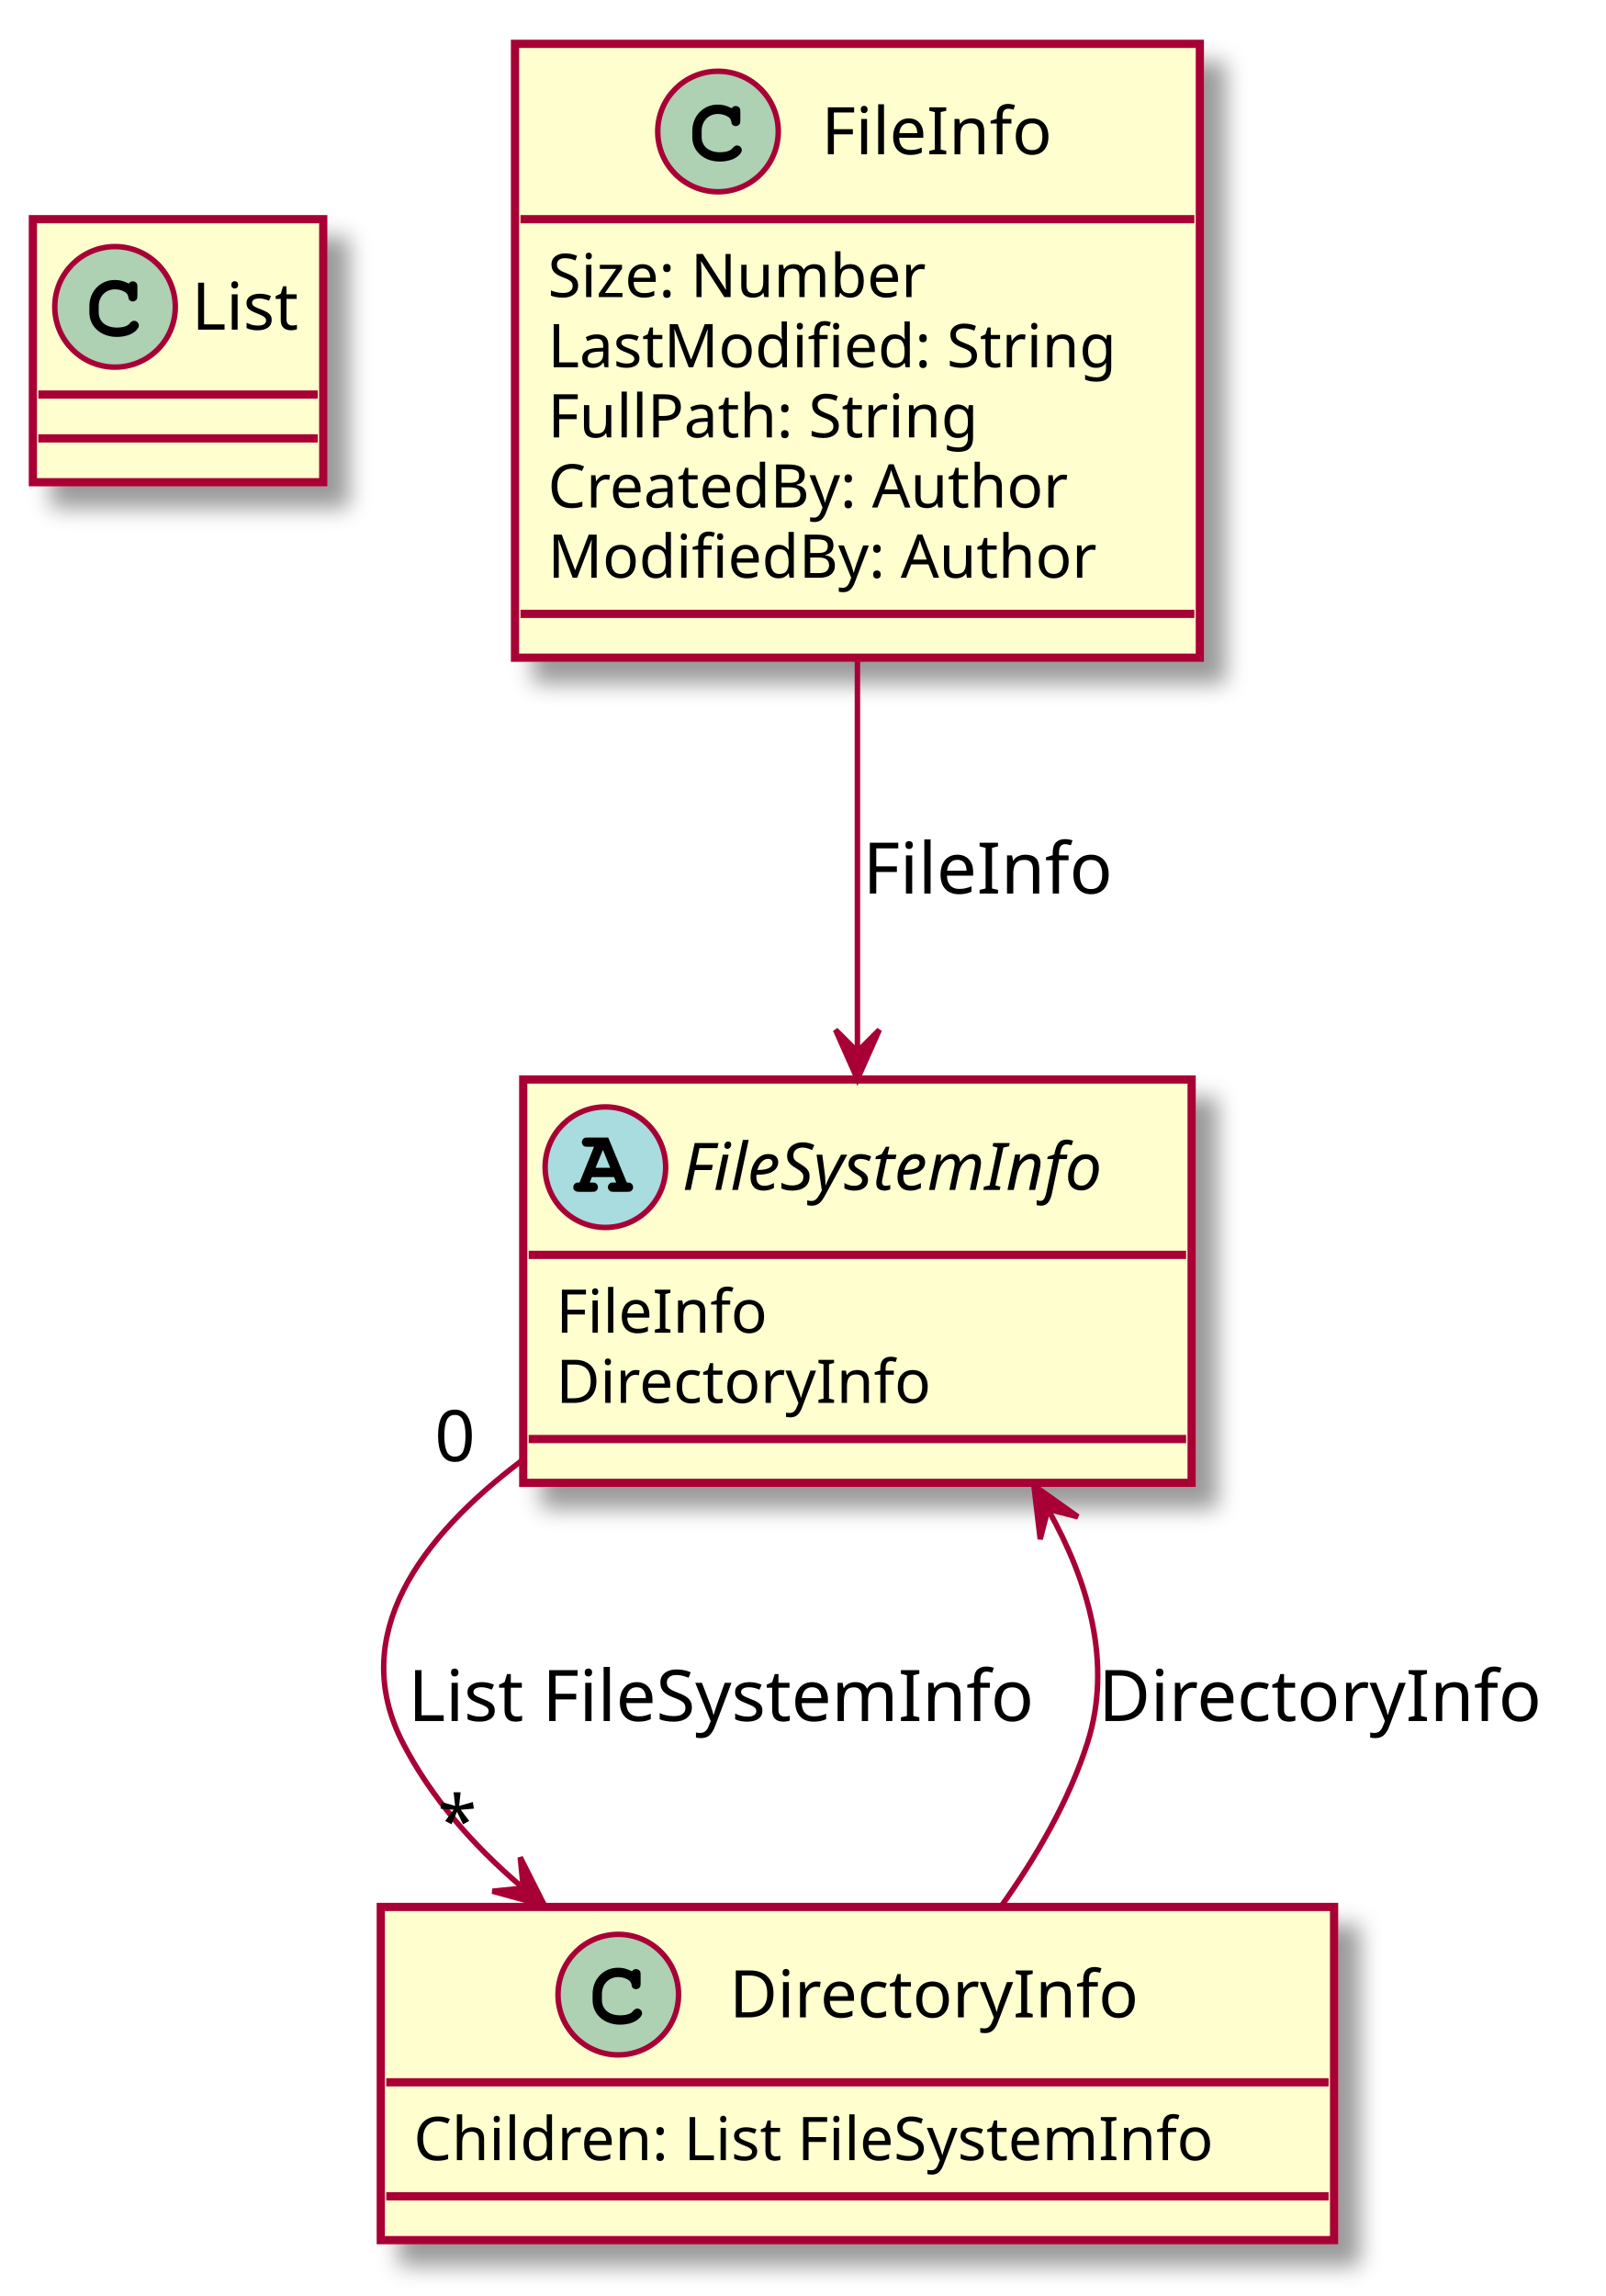
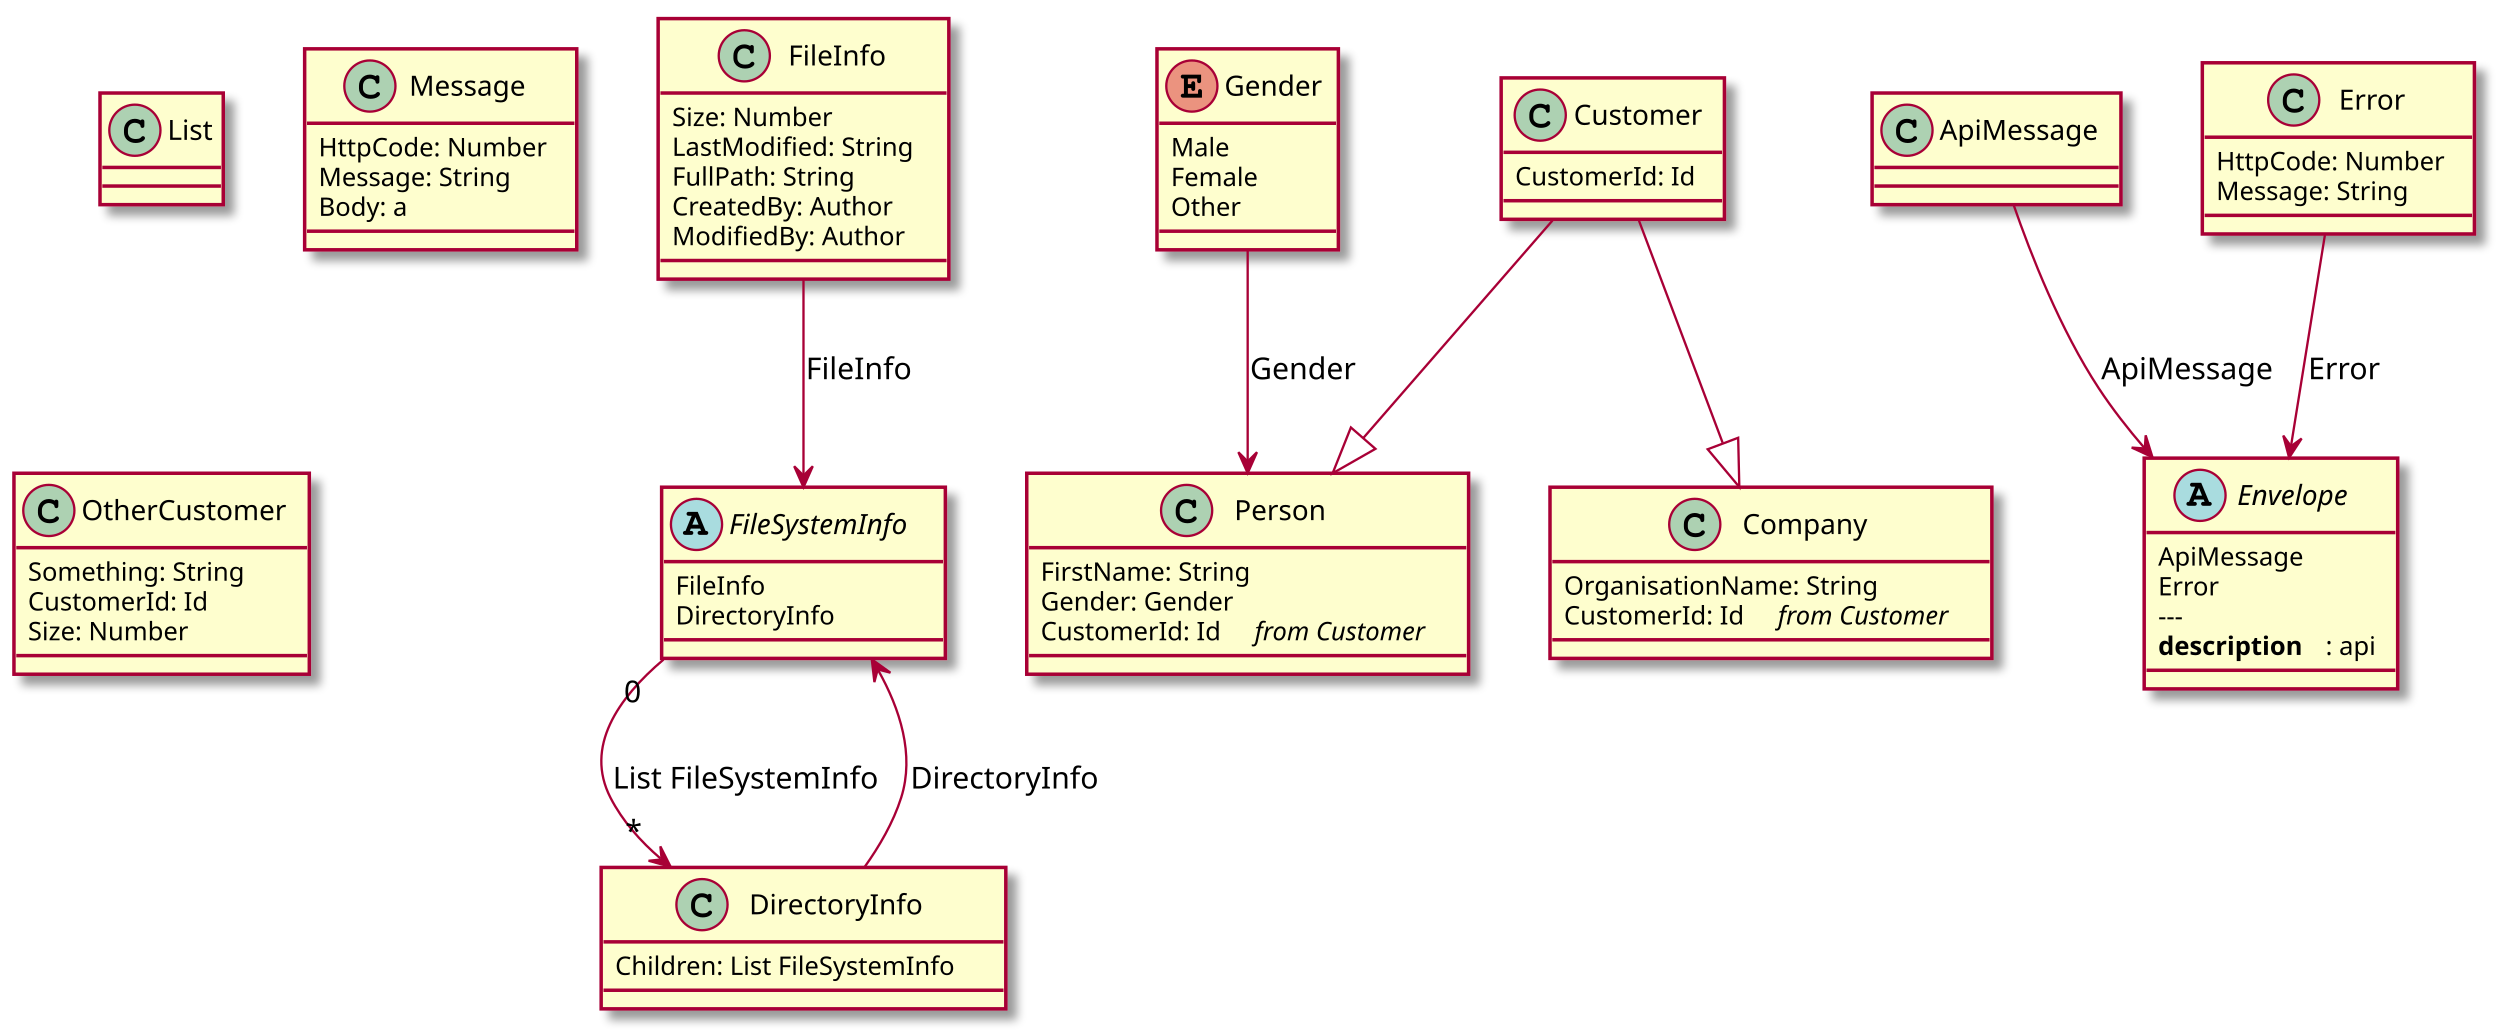
- <svg xmlns="http://www.w3.org/2000/svg" contentScriptType="application/ecmascript" contentStyleType="text/css" height="419px" preserveAspectRatio="none" style="width:293px;height:419px;" version="1.1" viewBox="0 0 293 419" width="293px" zoomAndPan="magnify">
+ <svg xmlns="http://www.w3.org/2000/svg" contentScriptType="application/ecmascript" contentStyleType="text/css" height="444px" preserveAspectRatio="none" style="width:1075px;height:444px;" version="1.1" viewBox="0 0 1075 444" width="1075px" zoomAndPan="magnify">
  <defs>
-     <filter height="300%" id="f5tby7v6to3h" width="300%" x="-1" y="-1">
+     <filter height="300%" id="f1mt93a7vrveo7" width="300%" x="-1" y="-1">
      <feGaussianBlur result="blurOut" stdDeviation="2.0" />
      <feColorMatrix in="blurOut" result="blurOut2" type="matrix" values="0 0 0 0 0 0 0 0 0 0 0 0 0 0 0 0 0 0 .4 0" />
      <feOffset dx="4.0" dy="4.0" in="blurOut2" result="blurOut3" />
      <feBlend in="SourceGraphic" in2="blurOut3" mode="normal" />
    </filter>
  </defs>
  <g>
-     <rect fill="#FEFECE" filter="url(#f5tby7v6to3h)" height="48" id="List" style="stroke: #A80036; stroke-width: 1.5;" width="53" x="6" y="40" />
-     <ellipse cx="21" cy="56" fill="#ADD1B2" rx="11" ry="11" style="stroke: #A80036; stroke-width: 1.0;" />
-     <path d="M23.344,51.672 L23.516,51.75 C23.734,51.438 23.938,51.344 24.234,51.344 C24.531,51.344 24.812,51.484 24.969,51.75 C25.062,51.906 25.078,52.031 25.078,52.469 L25.078,53.891 C25.078,54.312 25.047,54.5 24.938,54.656 C24.766,54.875 24.5,55.016 24.234,55.016 C24.016,55.016 23.781,54.906 23.641,54.766 C23.5,54.641 23.469,54.516 23.406,54.109 C23.312,53.703 23.141,53.484 22.656,53.203 C22.188,52.953 21.578,52.797 21,52.797 C19.266,52.797 18.016,54.109 18.016,55.891 L18.016,56.984 C18.016,58.688 19.312,59.781 21.359,59.781 C22.125,59.781 22.812,59.656 23.234,59.391 C23.422,59.297 23.422,59.297 23.875,58.812 C24.062,58.625 24.266,58.547 24.484,58.547 C24.953,58.547 25.344,58.938 25.344,59.391 C25.344,59.781 25.016,60.234 24.438,60.641 C23.688,61.188 22.531,61.484 21.312,61.484 C18.422,61.484 16.312,59.594 16.312,57.016 L16.312,55.891 C16.312,53.172 18.312,51.094 20.938,51.094 C21.812,51.094 22.406,51.234 23.344,51.672 Z " />
-     <text fill="#000000" font-family="sans-serif" font-size="12" lengthAdjust="spacingAndGlyphs" textLength="21" x="35" y="60.154">List</text>
-     <line style="stroke: #A80036; stroke-width: 1.5;" x1="7" x2="58" y1="72" y2="72" />
-     <line style="stroke: #A80036; stroke-width: 1.5;" x1="7" x2="58" y1="80" y2="80" />
-     <rect fill="#FEFECE" filter="url(#f5tby7v6to3h)" height="112.023" id="FileInfo" style="stroke: #A80036; stroke-width: 1.5;" width="125" x="94" y="8" />
-     <ellipse cx="131.05" cy="24" fill="#ADD1B2" rx="11" ry="11" style="stroke: #A80036; stroke-width: 1.0;" />
-     <path d="M133.394,19.672 L133.566,19.75 C133.784,19.438 133.988,19.344 134.284,19.344 C134.581,19.344 134.863,19.484 135.019,19.75 C135.113,19.906 135.128,20.031 135.128,20.469 L135.128,21.891 C135.128,22.312 135.097,22.5 134.988,22.656 C134.816,22.875 134.55,23.016 134.284,23.016 C134.066,23.016 133.831,22.906 133.691,22.766 C133.55,22.641 133.519,22.516 133.456,22.109 C133.363,21.703 133.191,21.484 132.706,21.203 C132.238,20.953 131.628,20.797 131.05,20.797 C129.316,20.797 128.066,22.109 128.066,23.891 L128.066,24.984 C128.066,26.688 129.363,27.781 131.409,27.781 C132.175,27.781 132.863,27.656 133.284,27.391 C133.472,27.297 133.472,27.297 133.925,26.812 C134.113,26.625 134.316,26.547 134.534,26.547 C135.003,26.547 135.394,26.938 135.394,27.391 C135.394,27.781 135.066,28.234 134.488,28.641 C133.738,29.188 132.581,29.484 131.363,29.484 C128.472,29.484 126.362,27.594 126.362,25.016 L126.362,23.891 C126.362,21.172 128.363,19.094 130.988,19.094 C131.863,19.094 132.456,19.234 133.394,19.672 Z " />
-     <text fill="#000000" font-family="sans-serif" font-size="12" lengthAdjust="spacingAndGlyphs" textLength="44" x="149.95" y="28.154">FileInfo</text>
-     <line style="stroke: #A80036; stroke-width: 1.5;" x1="95" x2="218" y1="40" y2="40" />
-     <text fill="#000000" font-family="sans-serif" font-size="11" lengthAdjust="spacingAndGlyphs" textLength="76" x="100" y="54.21">Size: Number</text>
-     <text fill="#000000" font-family="sans-serif" font-size="11" lengthAdjust="spacingAndGlyphs" textLength="113" x="100" y="67.015">LastModified: String</text>
-     <text fill="#000000" font-family="sans-serif" font-size="11" lengthAdjust="spacingAndGlyphs" textLength="86" x="100" y="79.82">FullPath: String</text>
-     <text fill="#000000" font-family="sans-serif" font-size="11" lengthAdjust="spacingAndGlyphs" textLength="104" x="100" y="92.624">CreatedBy: Author</text>
-     <text fill="#000000" font-family="sans-serif" font-size="11" lengthAdjust="spacingAndGlyphs" textLength="106" x="100" y="105.429">ModifiedBy: Author</text>
-     <line style="stroke: #A80036; stroke-width: 1.5;" x1="95" x2="218" y1="112.023" y2="112.023" />
-     <rect fill="#FEFECE" filter="url(#f5tby7v6to3h)" height="60.805" id="DirectoryInfo" style="stroke: #A80036; stroke-width: 1.5;" width="174" x="69.5" y="348" />
-     <ellipse cx="112.85" cy="364" fill="#ADD1B2" rx="11" ry="11" style="stroke: #A80036; stroke-width: 1.0;" />
-     <path d="M115.194,359.672 L115.366,359.75 C115.584,359.438 115.787,359.344 116.084,359.344 C116.381,359.344 116.662,359.484 116.819,359.75 C116.912,359.906 116.928,360.031 116.928,360.469 L116.928,361.891 C116.928,362.312 116.897,362.5 116.787,362.656 C116.616,362.875 116.35,363.016 116.084,363.016 C115.866,363.016 115.631,362.906 115.491,362.766 C115.35,362.641 115.319,362.516 115.256,362.109 C115.162,361.703 114.991,361.484 114.506,361.203 C114.037,360.953 113.428,360.797 112.85,360.797 C111.116,360.797 109.866,362.109 109.866,363.891 L109.866,364.984 C109.866,366.688 111.162,367.781 113.209,367.781 C113.975,367.781 114.662,367.656 115.084,367.391 C115.272,367.297 115.272,367.297 115.725,366.812 C115.912,366.625 116.116,366.547 116.334,366.547 C116.803,366.547 117.194,366.938 117.194,367.391 C117.194,367.781 116.866,368.234 116.287,368.641 C115.537,369.188 114.381,369.484 113.162,369.484 C110.272,369.484 108.162,367.594 108.162,365.016 L108.162,363.891 C108.162,361.172 110.162,359.094 112.787,359.094 C113.662,359.094 114.256,359.234 115.194,359.672 Z " />
-     <text fill="#000000" font-family="sans-serif" font-size="12" lengthAdjust="spacingAndGlyphs" textLength="79" x="133.15" y="368.154">DirectoryInfo</text>
-     <line style="stroke: #A80036; stroke-width: 1.5;" x1="70.5" x2="242.5" y1="380" y2="380" />
-     <text fill="#000000" font-family="sans-serif" font-size="11" lengthAdjust="spacingAndGlyphs" textLength="162" x="75.5" y="394.21">Children: List FileSystemInfo</text>
-     <line style="stroke: #A80036; stroke-width: 1.5;" x1="70.5" x2="242.5" y1="400.805" y2="400.805" />
-     <rect fill="#FEFECE" filter="url(#f5tby7v6to3h)" height="73.609" id="FileSystemInfo" style="stroke: #A80036; stroke-width: 1.5;" width="122" x="95.5" y="197" />
-     <ellipse cx="110.5" cy="213" fill="#A9DCDF" rx="11" ry="11" style="stroke: #A80036; stroke-width: 1.0;" />
-     <path d="M112.078,214.812 L108.031,214.812 L107.641,215.797 L108.031,215.797 C108.484,215.797 108.625,215.828 108.797,215.953 C109.016,216.125 109.141,216.375 109.141,216.656 C109.141,216.938 109,217.234 108.734,217.375 C108.609,217.469 108.391,217.5 108.031,217.5 L105.766,217.5 C105.016,217.5 104.641,217.219 104.641,216.656 C104.641,216.359 104.797,216.078 105.047,215.922 C105.203,215.812 105.359,215.797 105.781,215.797 L108.422,209.281 L107.344,209.281 C106.906,209.281 106.734,209.25 106.562,209.141 C106.344,208.969 106.203,208.719 106.203,208.438 C106.203,208.156 106.359,207.875 106.609,207.703 C106.766,207.609 106.891,207.594 107.344,207.594 L111.016,207.594 L114.406,215.797 C114.875,215.797 115.031,215.828 115.203,215.969 C115.422,216.125 115.562,216.375 115.562,216.656 C115.562,216.938 115.406,217.234 115.156,217.375 C115.016,217.469 114.797,217.5 114.438,217.5 L112.078,217.5 C111.656,217.5 111.453,217.453 111.312,217.328 C111.094,217.172 110.953,216.922 110.953,216.656 C110.953,216.359 111.109,216.078 111.359,215.922 C111.516,215.812 111.625,215.797 112.078,215.797 L112.469,215.797 Z M111.375,213.109 L110.047,209.844 L108.703,213.109 Z " />
-     <text fill="#000000" font-family="sans-serif" font-size="12" font-style="italic" lengthAdjust="spacingAndGlyphs" textLength="90" x="124.5" y="217.154">FileSystemInfo</text>
-     <line style="stroke: #A80036; stroke-width: 1.5;" x1="96.5" x2="216.5" y1="229" y2="229" />
-     <text fill="#000000" font-family="sans-serif" font-size="11" lengthAdjust="spacingAndGlyphs" textLength="40" x="101.5" y="243.21">FileInfo</text>
-     <text fill="#000000" font-family="sans-serif" font-size="11" lengthAdjust="spacingAndGlyphs" textLength="72" x="101.5" y="256.015">DirectoryInfo</text>
-     <line style="stroke: #A80036; stroke-width: 1.5;" x1="96.5" x2="216.5" y1="262.609" y2="262.609" />
-     <path d="M95.272,266.517 C76.647,280.591 63.446,298.422 73.5,318 C78.651,328.03 86.364,336.748 95.049,344.188 " fill="none" id="FileSystemInfo-DirectoryInfo" style="stroke: #A80036; stroke-width: 1.0;" />
-     <polygon fill="#A80036" points="99.384,347.738,94.955,338.941,95.516,344.57,89.887,345.13,99.384,347.738" style="stroke: #A80036; stroke-width: 1.0;" />
-     <text fill="#000000" font-family="sans-serif" font-size="13" lengthAdjust="spacingAndGlyphs" textLength="119" x="74.5" y="314.067">List FileSystemInfo</text>
-     <text fill="#000000" font-family="sans-serif" font-size="13" lengthAdjust="spacingAndGlyphs" textLength="8" x="79.322" y="266.665">0</text>
-     <text fill="#000000" font-family="sans-serif" font-size="13" lengthAdjust="spacingAndGlyphs" textLength="7" x="79.882" y="336.947">*</text>
-     <path d="M182.674,347.961 C189.119,338.95 195.134,328.606 198.5,318 C203.065,303.617 198.702,288.677 191.321,275.501 " fill="none" id="DirectoryInfo-FileSystemInfo" style="stroke: #A80036; stroke-width: 1.0;" />
-     <polygon fill="#A80036" points="188.711,271.104,189.866,280.885,191.263,275.403,196.745,276.801,188.711,271.104" style="stroke: #A80036; stroke-width: 1.0;" />
-     <text fill="#000000" font-family="sans-serif" font-size="13" lengthAdjust="spacingAndGlyphs" textLength="81" x="200.5" y="314.067">DirectoryInfo</text>
-     <path d="M156.5,120.009 C156.5,143.398 156.5,170.204 156.5,191.836 " fill="none" id="FileInfo-FileSystemInfo" style="stroke: #A80036; stroke-width: 1.0;" />
-     <polygon fill="#A80036" points="156.5,196.934,160.5,187.934,156.5,191.934,152.5,187.934,156.5,196.934" style="stroke: #A80036; stroke-width: 1.0;" />
-     <text fill="#000000" font-family="sans-serif" font-size="13" lengthAdjust="spacingAndGlyphs" textLength="44" x="157.5" y="163.067">FileInfo</text>
+     <rect fill="#FEFECE" filter="url(#f1mt93a7vrveo7)" height="48" id="List" style="stroke: #A80036; stroke-width: 1.5;" width="53" x="43" y="40" />
+     <ellipse cx="58" cy="56" fill="#ADD1B2" rx="11" ry="11" style="stroke: #A80036; stroke-width: 1.0;" />
+     <path d="M60.344,51.672 L60.516,51.75 C60.734,51.438 60.938,51.344 61.234,51.344 C61.531,51.344 61.812,51.484 61.969,51.75 C62.062,51.906 62.078,52.031 62.078,52.469 L62.078,53.891 C62.078,54.312 62.047,54.5 61.938,54.656 C61.766,54.875 61.5,55.016 61.234,55.016 C61.016,55.016 60.781,54.906 60.641,54.766 C60.5,54.641 60.469,54.516 60.406,54.109 C60.312,53.703 60.141,53.484 59.656,53.203 C59.188,52.953 58.578,52.797 58,52.797 C56.266,52.797 55.016,54.109 55.016,55.891 L55.016,56.984 C55.016,58.688 56.312,59.781 58.359,59.781 C59.125,59.781 59.812,59.656 60.234,59.391 C60.422,59.297 60.422,59.297 60.875,58.812 C61.062,58.625 61.266,58.547 61.484,58.547 C61.953,58.547 62.344,58.938 62.344,59.391 C62.344,59.781 62.016,60.234 61.438,60.641 C60.688,61.188 59.531,61.484 58.312,61.484 C55.422,61.484 53.312,59.594 53.312,57.016 L53.312,55.891 C53.312,53.172 55.312,51.094 57.938,51.094 C58.812,51.094 59.406,51.234 60.344,51.672 Z " />
+     <text fill="#000000" font-family="sans-serif" font-size="12" lengthAdjust="spacingAndGlyphs" textLength="21" x="72" y="60.154">List</text>
+     <line style="stroke: #A80036; stroke-width: 1.5;" x1="44" x2="95" y1="72" y2="72" />
+     <line style="stroke: #A80036; stroke-width: 1.5;" x1="44" x2="95" y1="80" y2="80" />
+     <rect fill="#FEFECE" filter="url(#f1mt93a7vrveo7)" height="112.023" id="FileInfo" style="stroke: #A80036; stroke-width: 1.5;" width="125" x="283" y="8" />
+     <ellipse cx="320.05" cy="24" fill="#ADD1B2" rx="11" ry="11" style="stroke: #A80036; stroke-width: 1.0;" />
+     <path d="M322.394,19.672 L322.566,19.75 C322.784,19.438 322.988,19.344 323.284,19.344 C323.581,19.344 323.863,19.484 324.019,19.75 C324.113,19.906 324.128,20.031 324.128,20.469 L324.128,21.891 C324.128,22.312 324.097,22.5 323.988,22.656 C323.816,22.875 323.55,23.016 323.284,23.016 C323.066,23.016 322.831,22.906 322.691,22.766 C322.55,22.641 322.519,22.516 322.456,22.109 C322.363,21.703 322.191,21.484 321.706,21.203 C321.238,20.953 320.628,20.797 320.05,20.797 C318.316,20.797 317.066,22.109 317.066,23.891 L317.066,24.984 C317.066,26.688 318.363,27.781 320.409,27.781 C321.175,27.781 321.863,27.656 322.284,27.391 C322.472,27.297 322.472,27.297 322.925,26.812 C323.113,26.625 323.316,26.547 323.534,26.547 C324.003,26.547 324.394,26.938 324.394,27.391 C324.394,27.781 324.066,28.234 323.488,28.641 C322.738,29.188 321.581,29.484 320.363,29.484 C317.472,29.484 315.363,27.594 315.363,25.016 L315.363,23.891 C315.363,21.172 317.363,19.094 319.988,19.094 C320.863,19.094 321.456,19.234 322.394,19.672 Z " />
+     <text fill="#000000" font-family="sans-serif" font-size="12" lengthAdjust="spacingAndGlyphs" textLength="44" x="338.95" y="28.154">FileInfo</text>
+     <line style="stroke: #A80036; stroke-width: 1.5;" x1="284" x2="407" y1="40" y2="40" />
+     <text fill="#000000" font-family="sans-serif" font-size="11" lengthAdjust="spacingAndGlyphs" textLength="76" x="289" y="54.21">Size: Number</text>
+     <text fill="#000000" font-family="sans-serif" font-size="11" lengthAdjust="spacingAndGlyphs" textLength="113" x="289" y="67.015">LastModified: String</text>
+     <text fill="#000000" font-family="sans-serif" font-size="11" lengthAdjust="spacingAndGlyphs" textLength="86" x="289" y="79.82">FullPath: String</text>
+     <text fill="#000000" font-family="sans-serif" font-size="11" lengthAdjust="spacingAndGlyphs" textLength="104" x="289" y="92.624">CreatedBy: Author</text>
+     <text fill="#000000" font-family="sans-serif" font-size="11" lengthAdjust="spacingAndGlyphs" textLength="106" x="289" y="105.429">ModifiedBy: Author</text>
+     <line style="stroke: #A80036; stroke-width: 1.5;" x1="284" x2="407" y1="112.023" y2="112.023" />
+     <rect fill="#FEFECE" filter="url(#f1mt93a7vrveo7)" height="60.805" id="DirectoryInfo" style="stroke: #A80036; stroke-width: 1.5;" width="174" x="258.5" y="373" />
+     <ellipse cx="301.85" cy="389" fill="#ADD1B2" rx="11" ry="11" style="stroke: #A80036; stroke-width: 1.0;" />
+     <path d="M304.194,384.672 L304.366,384.75 C304.584,384.438 304.788,384.344 305.084,384.344 C305.381,384.344 305.663,384.484 305.819,384.75 C305.913,384.906 305.928,385.031 305.928,385.469 L305.928,386.891 C305.928,387.312 305.897,387.5 305.788,387.656 C305.616,387.875 305.35,388.016 305.084,388.016 C304.866,388.016 304.631,387.906 304.491,387.766 C304.35,387.641 304.319,387.516 304.256,387.109 C304.163,386.703 303.991,386.484 303.506,386.203 C303.038,385.953 302.428,385.797 301.85,385.797 C300.116,385.797 298.866,387.109 298.866,388.891 L298.866,389.984 C298.866,391.688 300.163,392.781 302.209,392.781 C302.975,392.781 303.663,392.656 304.084,392.391 C304.272,392.297 304.272,392.297 304.725,391.812 C304.913,391.625 305.116,391.547 305.334,391.547 C305.803,391.547 306.194,391.938 306.194,392.391 C306.194,392.781 305.866,393.234 305.288,393.641 C304.538,394.188 303.381,394.484 302.163,394.484 C299.272,394.484 297.163,392.594 297.163,390.016 L297.163,388.891 C297.163,386.172 299.163,384.094 301.788,384.094 C302.663,384.094 303.256,384.234 304.194,384.672 Z " />
+     <text fill="#000000" font-family="sans-serif" font-size="12" lengthAdjust="spacingAndGlyphs" textLength="79" x="322.15" y="393.154">DirectoryInfo</text>
+     <line style="stroke: #A80036; stroke-width: 1.5;" x1="259.5" x2="431.5" y1="405" y2="405" />
+     <text fill="#000000" font-family="sans-serif" font-size="11" lengthAdjust="spacingAndGlyphs" textLength="162" x="264.5" y="419.21">Children: List FileSystemInfo</text>
+     <line style="stroke: #A80036; stroke-width: 1.5;" x1="259.5" x2="431.5" y1="425.805" y2="425.805" />
+     <rect fill="#FEFECE" filter="url(#f1mt93a7vrveo7)" height="73.609" id="FileSystemInfo" style="stroke: #A80036; stroke-width: 1.5;" width="122" x="284.5" y="209.5" />
+     <ellipse cx="299.5" cy="225.5" fill="#A9DCDF" rx="11" ry="11" style="stroke: #A80036; stroke-width: 1.0;" />
+     <path d="M301.078,227.312 L297.031,227.312 L296.641,228.297 L297.031,228.297 C297.484,228.297 297.625,228.328 297.797,228.453 C298.016,228.625 298.141,228.875 298.141,229.156 C298.141,229.438 298,229.734 297.734,229.875 C297.609,229.969 297.391,230 297.031,230 L294.766,230 C294.016,230 293.641,229.719 293.641,229.156 C293.641,228.859 293.797,228.578 294.047,228.422 C294.203,228.312 294.359,228.297 294.781,228.297 L297.422,221.781 L296.344,221.781 C295.906,221.781 295.734,221.75 295.562,221.641 C295.344,221.469 295.203,221.219 295.203,220.938 C295.203,220.656 295.359,220.375 295.609,220.203 C295.766,220.109 295.891,220.094 296.344,220.094 L300.016,220.094 L303.406,228.297 C303.875,228.297 304.031,228.328 304.203,228.469 C304.422,228.625 304.562,228.875 304.562,229.156 C304.562,229.438 304.406,229.734 304.156,229.875 C304.016,229.969 303.797,230 303.438,230 L301.078,230 C300.656,230 300.453,229.953 300.312,229.828 C300.094,229.672 299.953,229.422 299.953,229.156 C299.953,228.859 300.109,228.578 300.359,228.422 C300.516,228.312 300.625,228.297 301.078,228.297 L301.469,228.297 Z M300.375,225.609 L299.047,222.344 L297.703,225.609 Z " />
+     <text fill="#000000" font-family="sans-serif" font-size="12" font-style="italic" lengthAdjust="spacingAndGlyphs" textLength="90" x="313.5" y="229.654">FileSystemInfo</text>
+     <line style="stroke: #A80036; stroke-width: 1.5;" x1="285.5" x2="405.5" y1="241.5" y2="241.5" />
+     <text fill="#000000" font-family="sans-serif" font-size="11" lengthAdjust="spacingAndGlyphs" textLength="40" x="290.5" y="255.71">FileInfo</text>
+     <text fill="#000000" font-family="sans-serif" font-size="11" lengthAdjust="spacingAndGlyphs" textLength="72" x="290.5" y="268.515">DirectoryInfo</text>
+     <line style="stroke: #A80036; stroke-width: 1.5;" x1="285.5" x2="405.5" y1="275.109" y2="275.109" />
+     <rect fill="#FEFECE" filter="url(#f1mt93a7vrveo7)" height="86.414" id="Gender" style="stroke: #A80036; stroke-width: 1.5;" width="78" x="497.5" y="21" />
+     <ellipse cx="512.5" cy="37" fill="#EB937F" rx="11" ry="11" style="stroke: #A80036; stroke-width: 1.0;" />
+     <path d="M510.797,37.875 L510.797,40.297 L515.156,40.297 L515.156,39.422 C515.156,38.938 515.188,38.797 515.297,38.641 C515.469,38.391 515.734,38.281 516,38.281 C516.281,38.281 516.562,38.438 516.734,38.688 C516.812,38.844 516.844,38.984 516.844,39.422 L516.844,42 L508.844,42 C508.453,42 508.219,41.953 508.078,41.828 C507.859,41.672 507.719,41.422 507.719,41.156 C507.719,40.859 507.875,40.594 508.125,40.422 C508.281,40.312 508.438,40.297 508.844,40.297 L509.094,40.297 L509.094,33.781 L508.844,33.781 C508.422,33.781 508.234,33.75 508.078,33.641 C507.859,33.469 507.719,33.219 507.719,32.938 C507.719,32.656 507.875,32.359 508.125,32.203 C508.281,32.109 508.406,32.094 508.844,32.094 L516.469,32.094 L516.469,34.641 C516.469,35.109 516.438,35.25 516.328,35.422 C516.156,35.641 515.891,35.781 515.625,35.781 C515.344,35.781 515.062,35.625 514.891,35.375 C514.812,35.219 514.781,35.047 514.781,34.641 L514.781,33.781 L510.797,33.781 L510.797,36.188 L512.25,36.188 L512.25,36.062 C512.25,35.609 512.281,35.453 512.391,35.281 C512.562,35.062 512.828,34.922 513.078,34.922 C513.531,34.922 513.844,35.234 513.906,35.703 C513.922,35.859 513.922,35.906 513.922,36.062 L513.922,37.984 C513.922,38.438 513.891,38.594 513.766,38.75 C513.609,38.969 513.344,39.109 513.094,39.109 C512.797,39.109 512.516,38.953 512.359,38.703 C512.281,38.547 512.25,38.391 512.25,37.984 L512.25,37.875 Z " />
+     <text fill="#000000" font-family="sans-serif" font-size="12" lengthAdjust="spacingAndGlyphs" textLength="46" x="526.5" y="41.154">Gender</text>
+     <line style="stroke: #A80036; stroke-width: 1.5;" x1="498.5" x2="574.5" y1="53" y2="53" />
+     <text fill="#000000" font-family="sans-serif" font-size="11" lengthAdjust="spacingAndGlyphs" textLength="26" x="503.5" y="67.21">Male</text>
+     <text fill="#000000" font-family="sans-serif" font-size="11" lengthAdjust="spacingAndGlyphs" textLength="41" x="503.5" y="80.015">Female</text>
+     <text fill="#000000" font-family="sans-serif" font-size="11" lengthAdjust="spacingAndGlyphs" textLength="32" x="503.5" y="92.82">Other</text>
+     <line style="stroke: #A80036; stroke-width: 1.5;" x1="498.5" x2="574.5" y1="99.414" y2="99.414" />
+     <rect fill="#FEFECE" filter="url(#f1mt93a7vrveo7)" height="86.414" id="Person" style="stroke: #A80036; stroke-width: 1.5;" width="190" x="441.5" y="203.5" />
+     <ellipse cx="510.25" cy="219.5" fill="#ADD1B2" rx="11" ry="11" style="stroke: #A80036; stroke-width: 1.0;" />
+     <path d="M512.594,215.172 L512.766,215.25 C512.984,214.938 513.188,214.844 513.484,214.844 C513.781,214.844 514.062,214.984 514.219,215.25 C514.312,215.406 514.328,215.531 514.328,215.969 L514.328,217.391 C514.328,217.812 514.297,218 514.188,218.156 C514.016,218.375 513.75,218.516 513.484,218.516 C513.266,218.516 513.031,218.406 512.891,218.266 C512.75,218.141 512.719,218.016 512.656,217.609 C512.562,217.203 512.391,216.984 511.906,216.703 C511.438,216.453 510.828,216.297 510.25,216.297 C508.516,216.297 507.266,217.609 507.266,219.391 L507.266,220.484 C507.266,222.188 508.562,223.281 510.609,223.281 C511.375,223.281 512.062,223.156 512.484,222.891 C512.672,222.797 512.672,222.797 513.125,222.312 C513.312,222.125 513.516,222.047 513.734,222.047 C514.203,222.047 514.594,222.438 514.594,222.891 C514.594,223.281 514.266,223.734 513.688,224.141 C512.938,224.688 511.781,224.984 510.562,224.984 C507.672,224.984 505.562,223.094 505.562,220.516 L505.562,219.391 C505.562,216.672 507.562,214.594 510.188,214.594 C511.062,214.594 511.656,214.734 512.594,215.172 Z " />
+     <text fill="#000000" font-family="sans-serif" font-size="12" lengthAdjust="spacingAndGlyphs" textLength="44" x="530.75" y="223.654">Person</text>
+     <line style="stroke: #A80036; stroke-width: 1.5;" x1="442.5" x2="630.5" y1="235.5" y2="235.5" />
+     <text fill="#000000" font-family="sans-serif" font-size="11" lengthAdjust="spacingAndGlyphs" textLength="100" x="447.5" y="249.71">FirstName: String</text>
+     <text fill="#000000" font-family="sans-serif" font-size="11" lengthAdjust="spacingAndGlyphs" textLength="92" x="447.5" y="262.515">Gender: Gender</text>
+     <text fill="#000000" font-family="sans-serif" font-size="11" lengthAdjust="spacingAndGlyphs" textLength="84" x="447.5" y="275.32">CustomerId: Id</text>
+     <text fill="#000000" font-family="sans-serif" font-size="11" font-style="italic" lengthAdjust="spacingAndGlyphs" textLength="86" x="539.5" y="275.32">from Customer</text>
+     <line style="stroke: #A80036; stroke-width: 1.5;" x1="442.5" x2="630.5" y1="281.914" y2="281.914" />
+     <rect fill="#FEFECE" filter="url(#f1mt93a7vrveo7)" height="60.805" id="Customer" style="stroke: #A80036; stroke-width: 1.5;" width="96" x="645.5" y="33.5" />
+     <ellipse cx="662.3" cy="49.5" fill="#ADD1B2" rx="11" ry="11" style="stroke: #A80036; stroke-width: 1.0;" />
+     <path d="M664.644,45.172 L664.816,45.25 C665.034,44.938 665.237,44.844 665.534,44.844 C665.831,44.844 666.112,44.984 666.269,45.25 C666.362,45.406 666.378,45.531 666.378,45.969 L666.378,47.391 C666.378,47.812 666.347,48 666.237,48.156 C666.066,48.375 665.8,48.516 665.534,48.516 C665.316,48.516 665.081,48.406 664.941,48.266 C664.8,48.141 664.769,48.016 664.706,47.609 C664.612,47.203 664.441,46.984 663.956,46.703 C663.487,46.453 662.878,46.297 662.3,46.297 C660.566,46.297 659.316,47.609 659.316,49.391 L659.316,50.484 C659.316,52.188 660.612,53.281 662.659,53.281 C663.425,53.281 664.112,53.156 664.534,52.891 C664.722,52.797 664.722,52.797 665.175,52.312 C665.362,52.125 665.566,52.047 665.784,52.047 C666.253,52.047 666.644,52.438 666.644,52.891 C666.644,53.281 666.316,53.734 665.737,54.141 C664.987,54.688 663.831,54.984 662.612,54.984 C659.722,54.984 657.612,53.094 657.612,50.516 L657.612,49.391 C657.612,46.672 659.612,44.594 662.237,44.594 C663.112,44.594 663.706,44.734 664.644,45.172 Z " />
+     <text fill="#000000" font-family="sans-serif" font-size="12" lengthAdjust="spacingAndGlyphs" textLength="60" x="676.7" y="53.654">Customer</text>
+     <line style="stroke: #A80036; stroke-width: 1.5;" x1="646.5" x2="740.5" y1="65.5" y2="65.5" />
+     <text fill="#000000" font-family="sans-serif" font-size="11" lengthAdjust="spacingAndGlyphs" textLength="84" x="651.5" y="79.71">CustomerId: Id</text>
+     <line style="stroke: #A80036; stroke-width: 1.5;" x1="646.5" x2="740.5" y1="86.305" y2="86.305" />
+     <rect fill="#FEFECE" filter="url(#f1mt93a7vrveo7)" height="73.609" id="Company" style="stroke: #A80036; stroke-width: 1.5;" width="190" x="666.5" y="209.5" />
+     <ellipse cx="728.75" cy="225.5" fill="#ADD1B2" rx="11" ry="11" style="stroke: #A80036; stroke-width: 1.0;" />
+     <path d="M731.094,221.172 L731.266,221.25 C731.484,220.938 731.688,220.844 731.984,220.844 C732.281,220.844 732.562,220.984 732.719,221.25 C732.812,221.406 732.828,221.531 732.828,221.969 L732.828,223.391 C732.828,223.812 732.797,224 732.688,224.156 C732.516,224.375 732.25,224.516 731.984,224.516 C731.766,224.516 731.531,224.406 731.391,224.266 C731.25,224.141 731.219,224.016 731.156,223.609 C731.062,223.203 730.891,222.984 730.406,222.703 C729.938,222.453 729.328,222.297 728.75,222.297 C727.016,222.297 725.766,223.609 725.766,225.391 L725.766,226.484 C725.766,228.188 727.062,229.281 729.109,229.281 C729.875,229.281 730.562,229.156 730.984,228.891 C731.172,228.797 731.172,228.797 731.625,228.312 C731.812,228.125 732.016,228.047 732.234,228.047 C732.703,228.047 733.094,228.438 733.094,228.891 C733.094,229.281 732.766,229.734 732.188,230.141 C731.438,230.688 730.281,230.984 729.062,230.984 C726.172,230.984 724.062,229.094 724.062,226.516 L724.062,225.391 C724.062,222.672 726.062,220.594 728.688,220.594 C729.562,220.594 730.156,220.734 731.094,221.172 Z " />
+     <text fill="#000000" font-family="sans-serif" font-size="12" lengthAdjust="spacingAndGlyphs" textLength="57" x="749.25" y="229.654">Company</text>
+     <line style="stroke: #A80036; stroke-width: 1.5;" x1="667.5" x2="855.5" y1="241.5" y2="241.5" />
+     <text fill="#000000" font-family="sans-serif" font-size="11" lengthAdjust="spacingAndGlyphs" textLength="148" x="672.5" y="255.71">OrganisationName: String</text>
+     <text fill="#000000" font-family="sans-serif" font-size="11" lengthAdjust="spacingAndGlyphs" textLength="84" x="672.5" y="268.515">CustomerId: Id</text>
+     <text fill="#000000" font-family="sans-serif" font-size="11" font-style="italic" lengthAdjust="spacingAndGlyphs" textLength="86" x="764.5" y="268.515">from Customer</text>
+     <line style="stroke: #A80036; stroke-width: 1.5;" x1="667.5" x2="855.5" y1="275.109" y2="275.109" />
+     <rect fill="#FEFECE" filter="url(#f1mt93a7vrveo7)" height="99.219" id="Envelope" style="stroke: #A80036; stroke-width: 1.5;" width="109" x="922" y="197" />
+     <ellipse cx="946" cy="213" fill="#A9DCDF" rx="11" ry="11" style="stroke: #A80036; stroke-width: 1.0;" />
+     <path d="M947.578,214.812 L943.531,214.812 L943.141,215.797 L943.531,215.797 C943.984,215.797 944.125,215.828 944.297,215.953 C944.516,216.125 944.641,216.375 944.641,216.656 C944.641,216.938 944.5,217.234 944.234,217.375 C944.109,217.469 943.891,217.5 943.531,217.5 L941.266,217.5 C940.516,217.5 940.141,217.219 940.141,216.656 C940.141,216.359 940.297,216.078 940.547,215.922 C940.703,215.812 940.859,215.797 941.281,215.797 L943.922,209.281 L942.844,209.281 C942.406,209.281 942.234,209.25 942.062,209.141 C941.844,208.969 941.703,208.719 941.703,208.438 C941.703,208.156 941.859,207.875 942.109,207.703 C942.266,207.609 942.391,207.594 942.844,207.594 L946.516,207.594 L949.906,215.797 C950.375,215.797 950.531,215.828 950.703,215.969 C950.922,216.125 951.062,216.375 951.062,216.656 C951.062,216.938 950.906,217.234 950.656,217.375 C950.516,217.469 950.297,217.5 949.938,217.5 L947.578,217.5 C947.156,217.5 946.953,217.453 946.812,217.328 C946.594,217.172 946.453,216.922 946.453,216.656 C946.453,216.359 946.609,216.078 946.859,215.922 C947.016,215.812 947.125,215.797 947.578,215.797 L947.969,215.797 Z M946.875,213.109 L945.547,209.844 L944.203,213.109 Z " />
+     <text fill="#000000" font-family="sans-serif" font-size="12" font-style="italic" lengthAdjust="spacingAndGlyphs" textLength="57" x="962" y="217.154">Envelope</text>
+     <line style="stroke: #A80036; stroke-width: 1.5;" x1="923" x2="1030" y1="229" y2="229" />
+     <text fill="#000000" font-family="sans-serif" font-size="11" lengthAdjust="spacingAndGlyphs" textLength="68" x="928" y="243.21">ApiMessage</text>
+     <text fill="#000000" font-family="sans-serif" font-size="11" lengthAdjust="spacingAndGlyphs" textLength="29" x="928" y="256.015">Error</text>
+     <text fill="#000000" font-family="sans-serif" font-size="11" lengthAdjust="spacingAndGlyphs" textLength="12" x="928" y="268.82">---</text>
+     <text fill="#000000" font-family="sans-serif" font-size="11" font-weight="bold" lengthAdjust="spacingAndGlyphs" textLength="72" x="928" y="281.625">description</text>
+     <text fill="#000000" font-family="sans-serif" font-size="11" lengthAdjust="spacingAndGlyphs" textLength="25" x="1000" y="281.625">: api</text>
+     <line style="stroke: #A80036; stroke-width: 1.5;" x1="923" x2="1030" y1="288.219" y2="288.219" />
+     <rect fill="#FEFECE" filter="url(#f1mt93a7vrveo7)" height="48" id="ApiMessage" style="stroke: #A80036; stroke-width: 1.5;" width="107" x="805" y="40" />
+     <ellipse cx="820" cy="56" fill="#ADD1B2" rx="11" ry="11" style="stroke: #A80036; stroke-width: 1.0;" />
+     <path d="M822.344,51.672 L822.516,51.75 C822.734,51.438 822.938,51.344 823.234,51.344 C823.531,51.344 823.812,51.484 823.969,51.75 C824.062,51.906 824.078,52.031 824.078,52.469 L824.078,53.891 C824.078,54.312 824.047,54.5 823.938,54.656 C823.766,54.875 823.5,55.016 823.234,55.016 C823.016,55.016 822.781,54.906 822.641,54.766 C822.5,54.641 822.469,54.516 822.406,54.109 C822.312,53.703 822.141,53.484 821.656,53.203 C821.188,52.953 820.578,52.797 820,52.797 C818.266,52.797 817.016,54.109 817.016,55.891 L817.016,56.984 C817.016,58.688 818.312,59.781 820.359,59.781 C821.125,59.781 821.812,59.656 822.234,59.391 C822.422,59.297 822.422,59.297 822.875,58.812 C823.062,58.625 823.266,58.547 823.484,58.547 C823.953,58.547 824.344,58.938 824.344,59.391 C824.344,59.781 824.016,60.234 823.438,60.641 C822.688,61.188 821.531,61.484 820.312,61.484 C817.422,61.484 815.312,59.594 815.312,57.016 L815.312,55.891 C815.312,53.172 817.312,51.094 819.938,51.094 C820.812,51.094 821.406,51.234 822.344,51.672 Z " />
+     <text fill="#000000" font-family="sans-serif" font-size="12" lengthAdjust="spacingAndGlyphs" textLength="75" x="834" y="60.154">ApiMessage</text>
+     <line style="stroke: #A80036; stroke-width: 1.5;" x1="806" x2="911" y1="72" y2="72" />
+     <line style="stroke: #A80036; stroke-width: 1.5;" x1="806" x2="911" y1="80" y2="80" />
+     <rect fill="#FEFECE" filter="url(#f1mt93a7vrveo7)" height="73.609" id="Error" style="stroke: #A80036; stroke-width: 1.5;" width="117" x="947" y="27" />
+     <ellipse cx="986.3" cy="43" fill="#ADD1B2" rx="11" ry="11" style="stroke: #A80036; stroke-width: 1.0;" />
+     <path d="M988.644,38.672 L988.816,38.75 C989.034,38.438 989.237,38.344 989.534,38.344 C989.831,38.344 990.112,38.484 990.269,38.75 C990.362,38.906 990.378,39.031 990.378,39.469 L990.378,40.891 C990.378,41.312 990.347,41.5 990.237,41.656 C990.066,41.875 989.8,42.016 989.534,42.016 C989.316,42.016 989.081,41.906 988.941,41.766 C988.8,41.641 988.769,41.516 988.706,41.109 C988.612,40.703 988.441,40.484 987.956,40.203 C987.487,39.953 986.878,39.797 986.3,39.797 C984.566,39.797 983.316,41.109 983.316,42.891 L983.316,43.984 C983.316,45.688 984.612,46.781 986.659,46.781 C987.425,46.781 988.112,46.656 988.534,46.391 C988.722,46.297 988.722,46.297 989.175,45.812 C989.362,45.625 989.566,45.547 989.784,45.547 C990.253,45.547 990.644,45.938 990.644,46.391 C990.644,46.781 990.316,47.234 989.737,47.641 C988.987,48.188 987.831,48.484 986.612,48.484 C983.722,48.484 981.612,46.594 981.612,44.016 L981.612,42.891 C981.612,40.172 983.612,38.094 986.237,38.094 C987.112,38.094 987.706,38.234 988.644,38.672 Z " />
+     <text fill="#000000" font-family="sans-serif" font-size="12" lengthAdjust="spacingAndGlyphs" textLength="31" x="1005.7" y="47.154">Error</text>
+     <line style="stroke: #A80036; stroke-width: 1.5;" x1="948" x2="1063" y1="59" y2="59" />
+     <text fill="#000000" font-family="sans-serif" font-size="11" lengthAdjust="spacingAndGlyphs" textLength="105" x="953" y="73.21">HttpCode: Number</text>
+     <text fill="#000000" font-family="sans-serif" font-size="11" lengthAdjust="spacingAndGlyphs" textLength="93" x="953" y="86.015">Message: String</text>
+     <line style="stroke: #A80036; stroke-width: 1.5;" x1="948" x2="1063" y1="92.609" y2="92.609" />
+     <rect fill="#FEFECE" filter="url(#f1mt93a7vrveo7)" height="86.414" id="Message" style="stroke: #A80036; stroke-width: 1.5;" width="117" x="131" y="21" />
+     <ellipse cx="159.05" cy="37" fill="#ADD1B2" rx="11" ry="11" style="stroke: #A80036; stroke-width: 1.0;" />
+     <path d="M161.394,32.672 L161.566,32.75 C161.784,32.438 161.988,32.344 162.284,32.344 C162.581,32.344 162.863,32.484 163.019,32.75 C163.113,32.906 163.128,33.031 163.128,33.469 L163.128,34.891 C163.128,35.312 163.097,35.5 162.988,35.656 C162.816,35.875 162.55,36.016 162.284,36.016 C162.066,36.016 161.831,35.906 161.691,35.766 C161.55,35.641 161.519,35.516 161.456,35.109 C161.363,34.703 161.191,34.484 160.706,34.203 C160.238,33.953 159.628,33.797 159.05,33.797 C157.316,33.797 156.066,35.109 156.066,36.891 L156.066,37.984 C156.066,39.688 157.363,40.781 159.409,40.781 C160.175,40.781 160.863,40.656 161.284,40.391 C161.472,40.297 161.472,40.297 161.925,39.812 C162.113,39.625 162.316,39.547 162.534,39.547 C163.003,39.547 163.394,39.938 163.394,40.391 C163.394,40.781 163.066,41.234 162.488,41.641 C161.738,42.188 160.581,42.484 159.363,42.484 C156.472,42.484 154.363,40.594 154.363,38.016 L154.363,36.891 C154.363,34.172 156.363,32.094 158.988,32.094 C159.863,32.094 160.456,32.234 161.394,32.672 Z " />
+     <text fill="#000000" font-family="sans-serif" font-size="12" lengthAdjust="spacingAndGlyphs" textLength="56" x="175.95" y="41.154">Message</text>
+     <line style="stroke: #A80036; stroke-width: 1.5;" x1="132" x2="247" y1="53" y2="53" />
+     <text fill="#000000" font-family="sans-serif" font-size="11" lengthAdjust="spacingAndGlyphs" textLength="105" x="137" y="67.21">HttpCode: Number</text>
+     <text fill="#000000" font-family="sans-serif" font-size="11" lengthAdjust="spacingAndGlyphs" textLength="93" x="137" y="80.015">Message: String</text>
+     <text fill="#000000" font-family="sans-serif" font-size="11" lengthAdjust="spacingAndGlyphs" textLength="43" x="137" y="92.82">Body: a</text>
+     <line style="stroke: #A80036; stroke-width: 1.5;" x1="132" x2="247" y1="99.414" y2="99.414" />
+     <rect fill="#FEFECE" filter="url(#f1mt93a7vrveo7)" height="86.414" id="OtherCustomer" style="stroke: #A80036; stroke-width: 1.5;" width="127" x="6" y="203.5" />
+     <ellipse cx="21" cy="219.5" fill="#ADD1B2" rx="11" ry="11" style="stroke: #A80036; stroke-width: 1.0;" />
+     <path d="M23.344,215.172 L23.516,215.25 C23.734,214.938 23.938,214.844 24.234,214.844 C24.531,214.844 24.812,214.984 24.969,215.25 C25.062,215.406 25.078,215.531 25.078,215.969 L25.078,217.391 C25.078,217.812 25.047,218 24.938,218.156 C24.766,218.375 24.5,218.516 24.234,218.516 C24.016,218.516 23.781,218.406 23.641,218.266 C23.5,218.141 23.469,218.016 23.406,217.609 C23.312,217.203 23.141,216.984 22.656,216.703 C22.188,216.453 21.578,216.297 21,216.297 C19.266,216.297 18.016,217.609 18.016,219.391 L18.016,220.484 C18.016,222.188 19.312,223.281 21.359,223.281 C22.125,223.281 22.812,223.156 23.234,222.891 C23.422,222.797 23.422,222.797 23.875,222.312 C24.062,222.125 24.266,222.047 24.484,222.047 C24.953,222.047 25.344,222.438 25.344,222.891 C25.344,223.281 25.016,223.734 24.438,224.141 C23.688,224.688 22.531,224.984 21.312,224.984 C18.422,224.984 16.312,223.094 16.312,220.516 L16.312,219.391 C16.312,216.672 18.312,214.594 20.938,214.594 C21.812,214.594 22.406,214.734 23.344,215.172 Z " />
+     <text fill="#000000" font-family="sans-serif" font-size="12" lengthAdjust="spacingAndGlyphs" textLength="95" x="35" y="223.654">OtherCustomer</text>
+     <line style="stroke: #A80036; stroke-width: 1.5;" x1="7" x2="132" y1="235.5" y2="235.5" />
+     <text fill="#000000" font-family="sans-serif" font-size="11" lengthAdjust="spacingAndGlyphs" textLength="103" x="12" y="249.71">Something: String</text>
+     <text fill="#000000" font-family="sans-serif" font-size="11" lengthAdjust="spacingAndGlyphs" textLength="84" x="12" y="262.515">CustomerId: Id</text>
+     <text fill="#000000" font-family="sans-serif" font-size="11" lengthAdjust="spacingAndGlyphs" textLength="76" x="12" y="275.32">Size: Number</text>
+     <line style="stroke: #A80036; stroke-width: 1.5;" x1="7" x2="132" y1="281.914" y2="281.914" />
+     <path d="M285.325,283.607 C265.614,300.287 251.311,321.212 262.5,343 C267.651,353.03 275.364,361.748 284.05,369.188 " fill="none" id="FileSystemInfo-DirectoryInfo" style="stroke: #A80036; stroke-width: 1.0;" />
+     <polygon fill="#A80036" points="288.384,372.738,283.954,363.941,284.515,369.57,278.886,370.131,288.384,372.738" style="stroke: #A80036; stroke-width: 1.0;" />
+     <text fill="#000000" font-family="sans-serif" font-size="13" lengthAdjust="spacingAndGlyphs" textLength="119" x="263.5" y="339.067">List FileSystemInfo</text>
+     <text fill="#000000" font-family="sans-serif" font-size="13" lengthAdjust="spacingAndGlyphs" textLength="8" x="268.3" y="301.984">0</text>
+     <text fill="#000000" font-family="sans-serif" font-size="13" lengthAdjust="spacingAndGlyphs" textLength="7" x="268.882" y="361.947">*</text>
+     <path d="M371.674,372.961 C378.119,363.95 384.134,353.606 387.5,343 C393.36,324.537 386.994,304.834 377.594,288.148 " fill="none" id="DirectoryInfo-FileSystemInfo" style="stroke: #A80036; stroke-width: 1.0;" />
+     <polygon fill="#A80036" points="374.87,283.526,375.992,293.311,377.408,287.834,382.885,289.25,374.87,283.526" style="stroke: #A80036; stroke-width: 1.0;" />
+     <text fill="#000000" font-family="sans-serif" font-size="13" lengthAdjust="spacingAndGlyphs" textLength="81" x="391.5" y="339.067">DirectoryInfo</text>
+     <path d="M345.5,120.137 C345.5,147.238 345.5,179.344 345.5,204.28 " fill="none" id="FileInfo-FileSystemInfo" style="stroke: #A80036; stroke-width: 1.0;" />
+     <polygon fill="#A80036" points="345.5,209.488,349.5,200.488,345.5,204.488,341.5,200.488,345.5,209.488" style="stroke: #A80036; stroke-width: 1.0;" />
+     <text fill="#000000" font-family="sans-serif" font-size="13" lengthAdjust="spacingAndGlyphs" textLength="44" x="346.5" y="163.067">FileInfo</text>
+     <path d="M536.5,107.319 C536.5,134.589 536.5,170.085 536.5,198.272 " fill="none" id="Gender-Person" style="stroke: #A80036; stroke-width: 1.0;" />
+     <polygon fill="#A80036" points="536.5,203.446,540.5,194.446,536.5,198.446,532.5,194.446,536.5,203.446" style="stroke: #A80036; stroke-width: 1.0;" />
+     <text fill="#000000" font-family="sans-serif" font-size="13" lengthAdjust="spacingAndGlyphs" textLength="47" x="537.5" y="163.067">Gender</text>
+     <path d="M667.575,94.806 C645.521,120.161 613.221,157.296 586.203,188.357 " fill="none" id="Customer-Person" style="stroke: #A80036; stroke-width: 1.0;" />
+     <polygon fill="none" points="591.444,192.998,573.037,203.494,580.881,183.81,591.444,192.998" style="stroke: #A80036; stroke-width: 1.0;" />
+     <path d="M704.729,94.806 C714.492,120.72 728.89,158.94 740.743,190.403 " fill="none" id="Customer-Company" style="stroke: #A80036; stroke-width: 1.0;" />
+     <polygon fill="none" points="747.41,188.244,747.91,209.427,734.309,193.179,747.41,188.244" style="stroke: #A80036; stroke-width: 1.0;" />
+     <path d="M865.831,88.025 C873.249,109.483 885.973,141.86 902.5,167 C908.247,175.742 915.01,184.407 922.071,192.611 " fill="none" id="ApiMessage-Envelope" style="stroke: #A80036; stroke-width: 1.0;" />
+     <polygon fill="#A80036" points="925.558,196.6,922.645,187.192,922.267,192.836,916.623,192.458,925.558,196.6" style="stroke: #A80036; stroke-width: 1.0;" />
+     <text fill="#000000" font-family="sans-serif" font-size="13" lengthAdjust="spacingAndGlyphs" textLength="77" x="903.5" y="163.067">ApiMessage</text>
+     <path d="M999.701,101.093 C995.529,127.06 989.832,162.518 985.128,191.8 " fill="none" id="Error-Envelope" style="stroke: #A80036; stroke-width: 1.0;" />
+     <polygon fill="#A80036" points="984.322,196.817,989.701,188.567,985.116,191.881,981.802,187.296,984.322,196.817" style="stroke: #A80036; stroke-width: 1.0;" />
+     <text fill="#000000" font-family="sans-serif" font-size="13" lengthAdjust="spacingAndGlyphs" textLength="31" x="992.5" y="163.067">Error</text>
  </g>
</svg>
